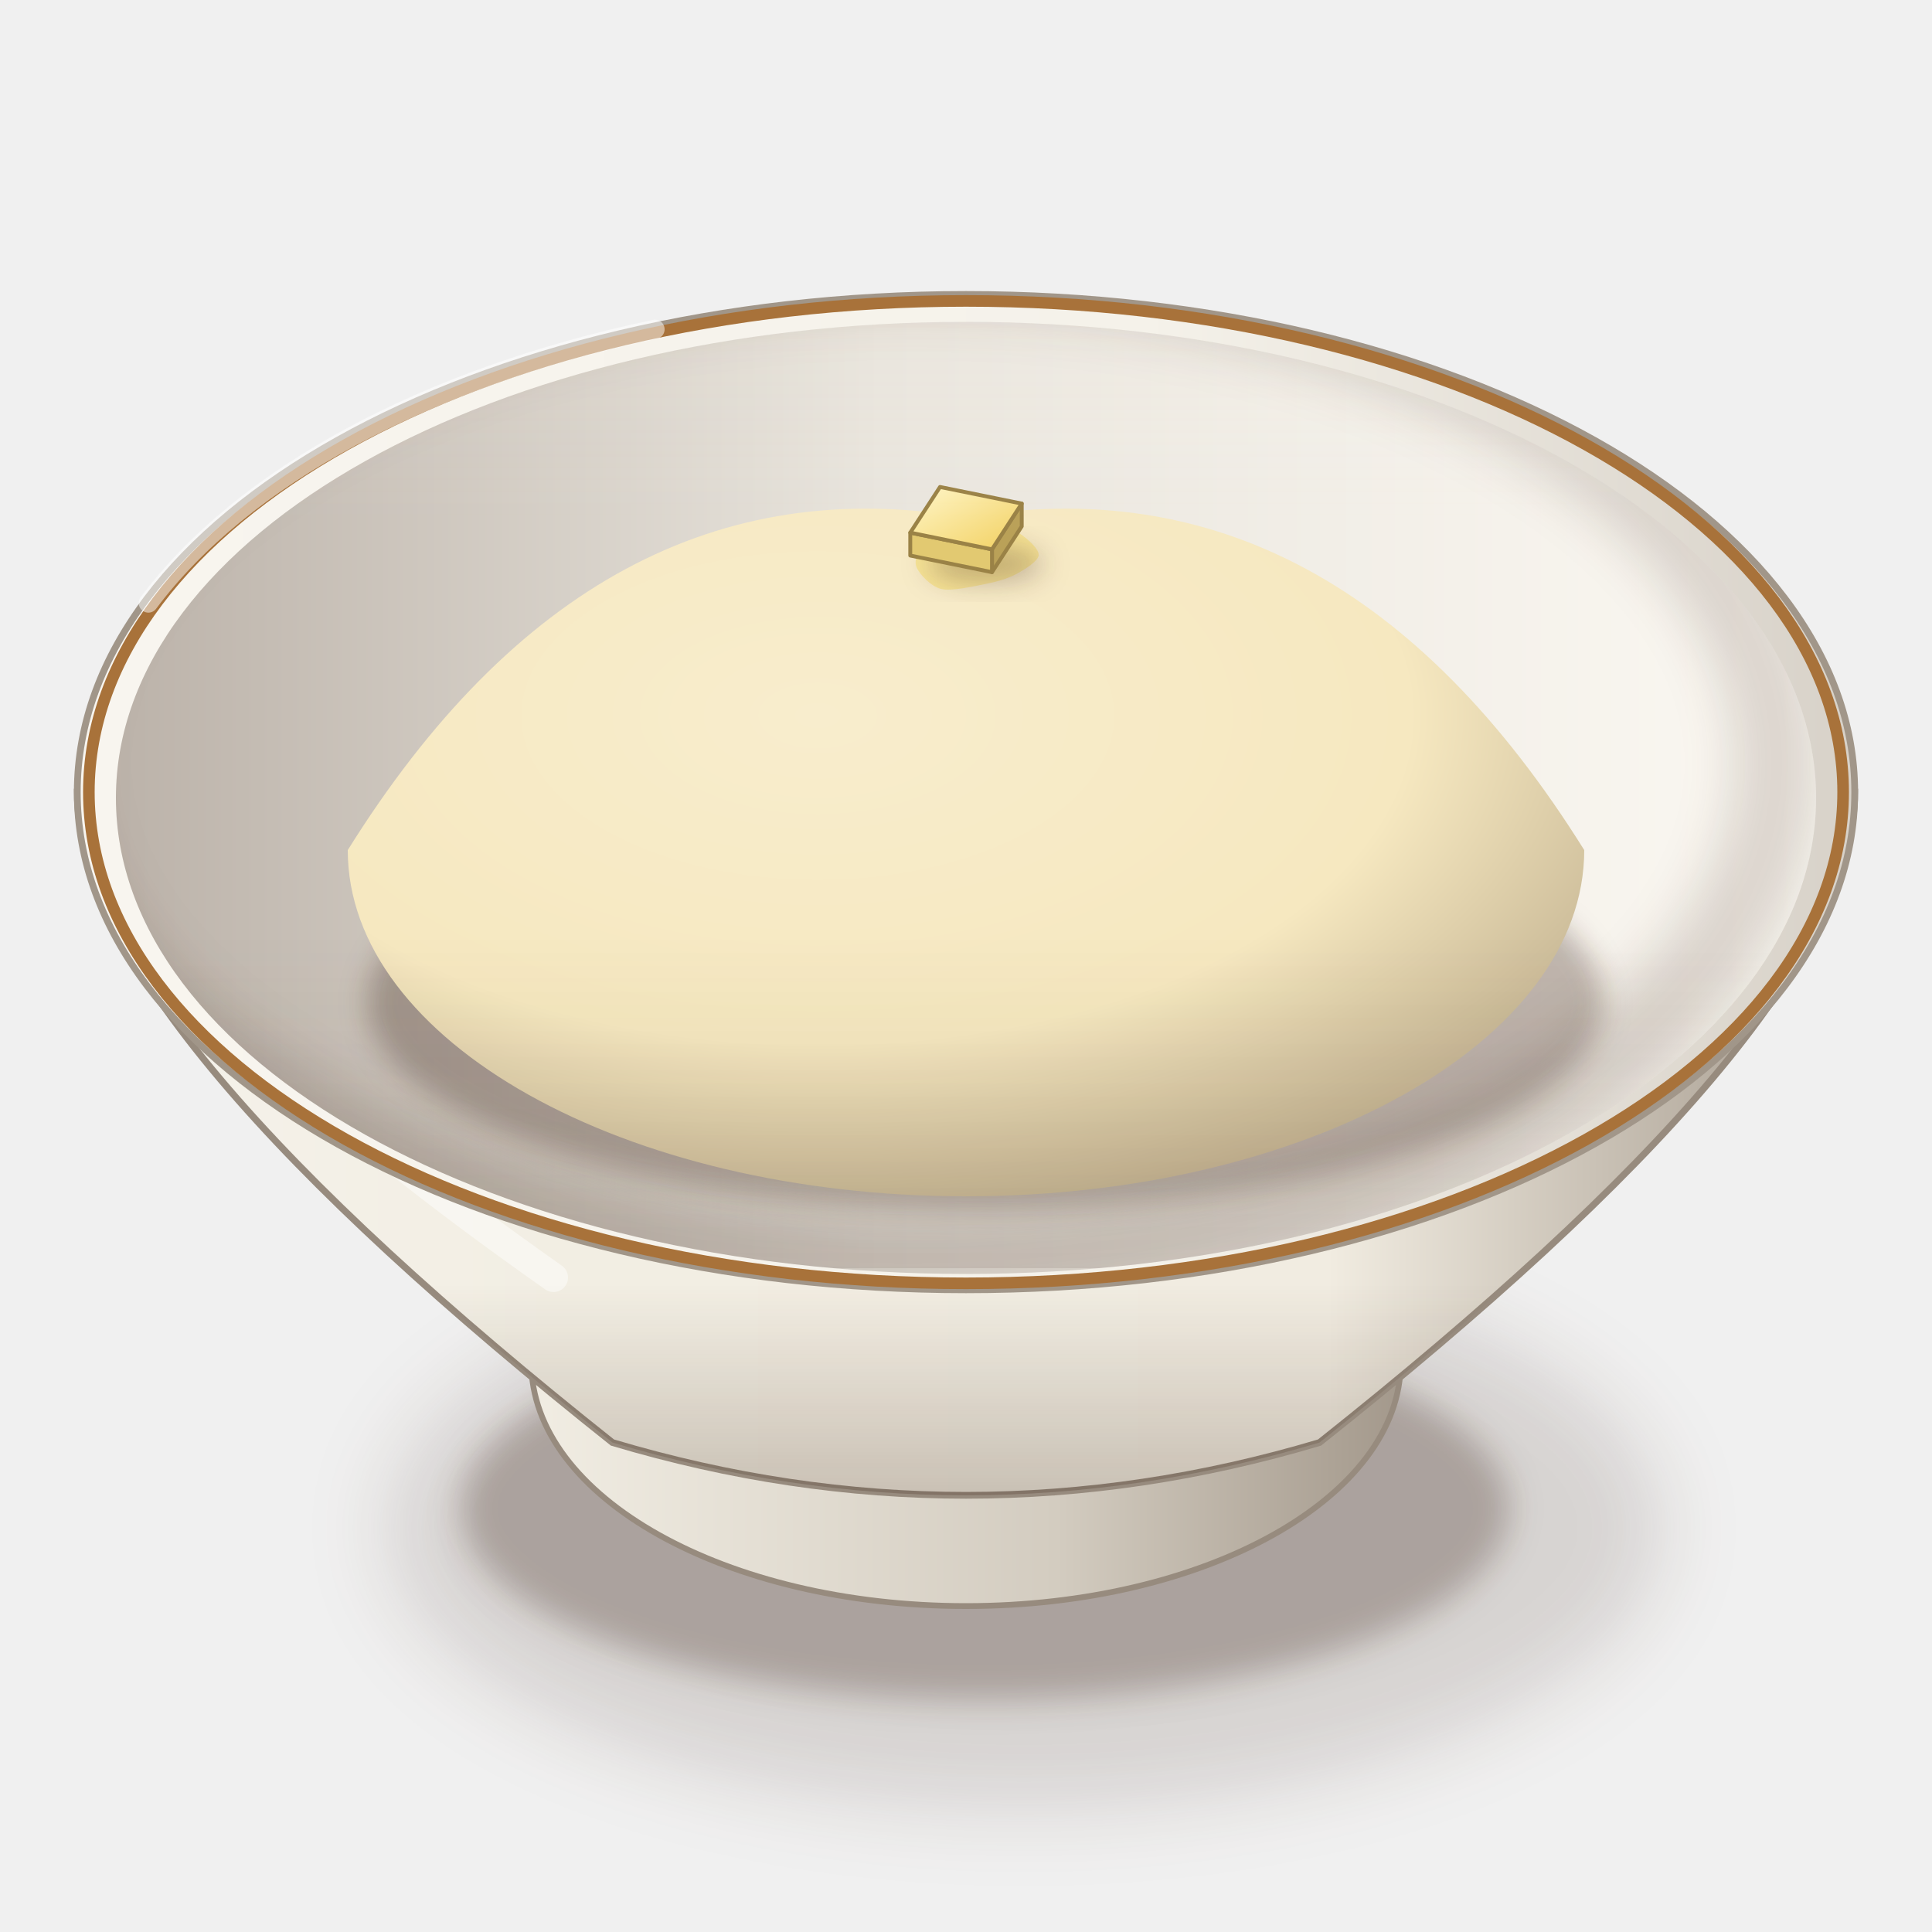
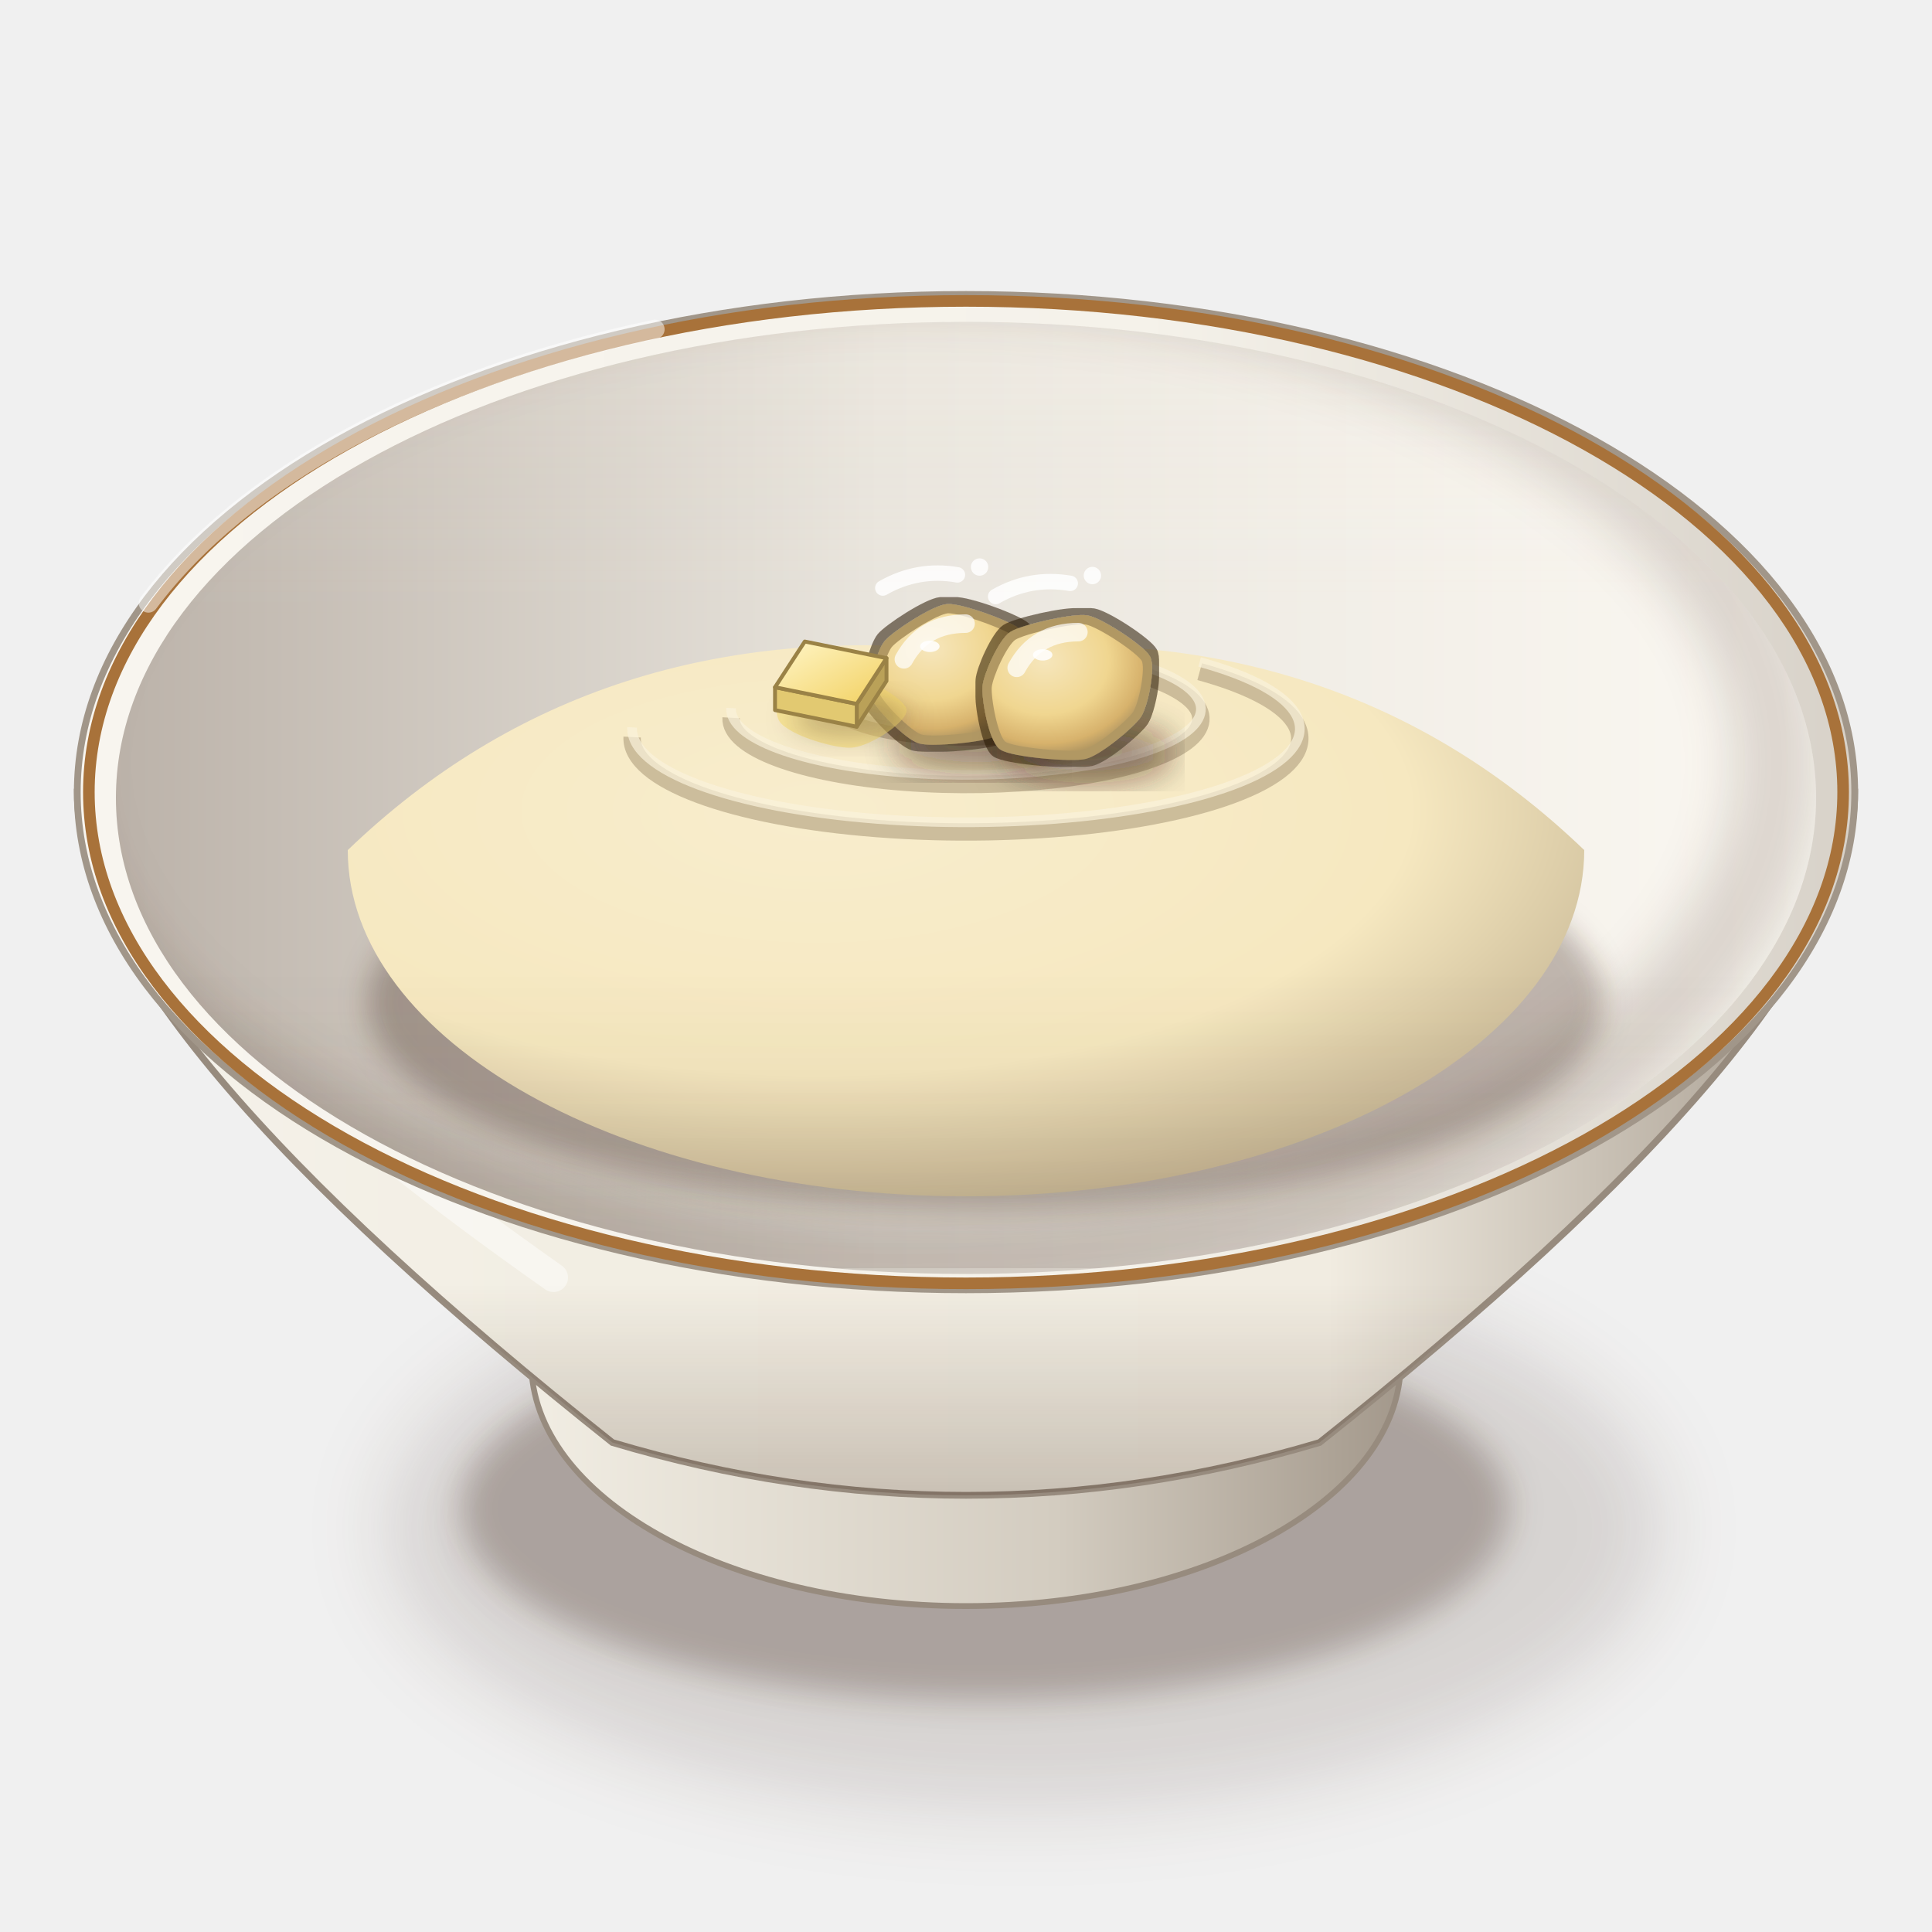
<svg xmlns="http://www.w3.org/2000/svg" viewBox="0 0 200 200" width="400" height="400">
  <defs>
    <filter id="eg_pure-1" x="-50%" y="-50%" width="200%" height="200%">
      <feGaussianBlur stdDeviation="4" />
    </filter>
    <filter id="eg_pure-2" x="-50%" y="-50%" width="200%" height="200%">
      <feGaussianBlur stdDeviation="1.6" />
    </filter>
    <linearGradient id="eg_pure-3" x1="0" y1="0" x2="1" y2="0">
      <stop offset="0" stop-color="#f2eee4" />
      <stop offset="0.6" stop-color="#d3ccc0" />
      <stop offset="1" stop-color="#a19689" />
    </linearGradient>
    <linearGradient id="eg_pure-4" x1="0" y1="0" x2="1" y2="0">
      <stop offset="0" stop-color="#f5f2eb" />
      <stop offset="0.28" stop-color="#f2eee3" />
      <stop offset="0.7" stop-color="#f1ece1" />
      <stop offset="1" stop-color="#a19689" />
    </linearGradient>
    <linearGradient id="eg_pure-5" x1="0" y1="0" x2="0" y2="1">
      <stop offset="0" stop-color="#3a2212" stop-opacity="0" />
      <stop offset="0.7" stop-color="#3a2212" stop-opacity="0" />
      <stop offset="1" stop-color="#3a2212" stop-opacity="0.22" />
    </linearGradient>
    <linearGradient id="eg_pure-6" x1="0" y1="0" x2="1" y2="0">
      <stop offset="0" stop-color="#f8f5ef" />
      <stop offset="0.6" stop-color="#f5f2ea" />
      <stop offset="1" stop-color="#d7d1c8" />
    </linearGradient>
    <linearGradient id="eg_pure-7" x1="0" y1="0" x2="1" y2="0">
      <stop offset="0" stop-color="#bcb3aa" />
      <stop offset="0.45" stop-color="#e9e5dd" />
      <stop offset="1" stop-color="#fbf8f2" />
    </linearGradient>
    <clipPath id="eg_pure-8">
      <path d="M12,82.6A88,49.28 0 1 0 188,82.6A88,49.28 0 1 0 12,82.6Z" />
    </clipPath>
    <filter id="eg_pure-9" x="-50%" y="-50%" width="200%" height="200%">
      <feGaussianBlur stdDeviation="2.5" />
    </filter>
    <clipPath id="eg_pure-10">
      <path d="M12,82.6 A88,49.28 0 0 0 188,82.6 L200,82.6 L200,0 L0,0 L0,82.6Z" />
    </clipPath>
    <filter id="eg_pure-11" x="-50%" y="-50%" width="200%" height="200%">
      <feGaussianBlur stdDeviation="1.4" />
    </filter>
    <radialGradient id="eg_pure-12" cx="0.38" cy="0.3" r="0.8">
      <stop offset="0" stop-color="#f8edcd" />
      <stop offset="0.6" stop-color="#f6e8c0" />
      <stop offset="1" stop-color="#b9a888" />
    </radialGradient>
-     <linearGradient id="eg_pure-13" x1="0" y1="0" x2="1" y2="1">
+     <radialGradient id="eg_pure-13" cx="0.36" cy="0.3" r="0.72">
+       <stop offset="0" stop-color="#f6e6bc" />
+       <stop offset="0.55" stop-color="#f0d690" />
+       <stop offset="0.85" stop-color="#d7b26c" />
+       <stop offset="1" stop-color="#ab9260" />
+     </radialGradient>
+     <filter id="eg_pure-14" x="-8%" y="-8%" width="116%" height="116%">
+       <feMorphology in="SourceAlpha" operator="dilate" radius="0.7" result="d" />
+       <feFlood flood-color="#2a1206" flood-opacity="0.55" />
+       <feComposite in2="d" operator="in" result="o" />
+       <feMerge>
+         <feMergeNode in="o" />
+         <feMergeNode in="SourceGraphic" />
+       </feMerge>
+     </filter>
+     <linearGradient id="eg_pure-15" x1="0" y1="0" x2="1" y2="1">
      <stop offset="0" stop-color="#fff6c8" />
      <stop offset="1" stop-color="#f2d060" />
    </linearGradient>
-     <linearGradient id="eg_pure-14" x1="0" y1="0" x2="0" y2="1">
+     <linearGradient id="eg_pure-16" x1="0" y1="0" x2="0" y2="1">
      <stop offset="0" stop-color="#fff8ec" stop-opacity="0.2" />
      <stop offset="0.45" stop-color="#fff8ec" stop-opacity="0" />
      <stop offset="0.75" stop-color="#3a2212" stop-opacity="0" />
      <stop offset="1" stop-color="#3a2212" stop-opacity="0.1" />
    </linearGradient>
  </defs>
  <ellipse cx="106" cy="158.18" rx="66.08" ry="29.08" fill="#3a2212" opacity="0.14" filter="url(#eg_pure-1)" />
  <ellipse cx="102" cy="156.18" rx="54.28" ry="19.82" fill="#3a2212" opacity="0.28" filter="url(#eg_pure-2)" />
  <path d="M53,135.06 L55,141.06 A45,25.2 0 0 0 145,141.06 L147,135.06Z" fill="url(#eg_pure-3)" stroke="#978b7e" stroke-width=".6" />
  <path d="M8,82 C8,98.8 29,122 63.4,149.33 Q100,160.26 136.6,149.33 C171,122 192,98.8 192,82Z" fill="url(#eg_pure-4)" stroke="#978b7e" stroke-width=".7" />
  <path d="M8,82 C8,98.8 29,122 63.4,149.33 Q100,160.26 136.6,149.33 C171,122 192,98.8 192,82Z" fill="url(#eg_pure-5)" />
  <path d="M16,92 Q20,106 57.3,132.25" stroke="#fff" stroke-width="3" fill="none" stroke-linecap="round" opacity="0.45" />
  <path d="M8,82A92,51.52 0 1 0 192,82A92,51.52 0 1 0 8,82Z" fill="url(#eg_pure-6)" stroke="#a19689" stroke-width=".7" />
  <path d="M12,82.6A88,49.28 0 1 0 188,82.6A88,49.28 0 1 0 12,82.6Z" fill="url(#eg_pure-7)" />
  <g clip-path="url(#eg_pure-8)">
    <path d="M4,79A90,51.28 0 1 0 184,79A90,51.28 0 1 0 4,79Z" fill="none" stroke="#3a2212" stroke-width="9" opacity=".16" filter="url(#eg_pure-9)" />
  </g>
  <path d="M9.2,82A90.8,50.85 0 1 0 190.8,82A90.8,50.85 0 1 0 9.2,82Z" fill="none" stroke="#a8723a" stroke-width="1.2" />
  <g clip-path="url(#eg_pure-10)">
    <ellipse cx="102" cy="103.74" rx="64" ry="21.5" fill="#3a2212" opacity="0.3" filter="url(#eg_pure-11)" />
-     <path d="M36,88 Q61.6,47 100,53.56 Q138.4,47 164,88 A64,35.84 0 0 1 36,88Z" fill="url(#eg_pure-12)" />
-     <path d="M107.52,57.5C107.44,58.12 106,59.01 105.16,59.45C104.32,59.9 103.1,60.25 101.94,60.47C100.78,60.7 98.48,61.23 97.42,60.97C96.37,60.71 95.19,59.44 94.89,58.75C94.59,58.06 94.99,57.01 95.43,56.37C95.88,55.72 96.86,54.85 97.87,54.47C98.88,54.08 101,53.66 102.17,53.79C103.34,53.91 104.87,54.75 105.67,55.31C106.47,55.86 107.6,56.88 107.52,57.5Z" fill="#f8dc70" opacity=".55" />
-     <ellipse cx="102" cy="58.4" rx="6.06" ry="1.94" fill="#3a2212" opacity="0.28" filter="url(#eg_pure-11)" />
-     <path d="M105.77,52.13L102.69,56.87L102.69,59.23L105.77,54.49Z" fill="#baa158" stroke="#9a8246" stroke-width="0.4" stroke-linejoin="round" />
-     <path d="M102.69,56.87L94.23,55.14L94.23,57.51L102.69,59.23Z" fill="#e2c971" stroke="#9a8246" stroke-width="0.4" stroke-linejoin="round" />
-     <path d="M97.31,50.41L105.77,52.13L102.69,56.87L94.23,55.14Z" fill="url(#eg_pure-13)" stroke="#9a8246" stroke-width="0.4" stroke-linejoin="round" />
+     <path d="M36,88 Q61.6,63.4 100,67.34 Q138.4,63.4 164,88 A64,35.84 0 0 1 36,88Z" fill="url(#eg_pure-12)" />
+     <path d="M85.92,72.3 A14.08,3.94 0 1 0 109.86,69.54" stroke="#bdad8c" stroke-width="1.8" fill="none" opacity=".75" />
+     <path d="M85.92,71.3 A14.08,3.94 0 1 0 109.86,68.54" stroke="#faf2dc" stroke-width="1" fill="none" opacity=".7" />
+     <path d="M75.68,74.3 A24.32,6.81 0 1 0 117.02,69.54" stroke="#bdad8c" stroke-width="1.8" fill="none" opacity=".75" />
+     <path d="M75.68,73.3 A24.32,6.81 0 1 0 117.02,68.54" stroke="#faf2dc" stroke-width="1" fill="none" opacity=".7" />
+     <path d="M65.44,76.3 A34.56,9.68 0 1 0 124.19,69.53" stroke="#bdad8c" stroke-width="1.8" fill="none" opacity=".75" />
+     <path d="M65.44,75.3 A34.56,9.68 0 1 0 124.19,68.53" stroke="#faf2dc" stroke-width="1" fill="none" opacity=".7" />
+     <g filter="url(#eg_pure-14)">
+       <g transform="translate(98.61 70.27) scale(1.2) translate(-98.61 -70.27)">
+         <ellipse cx="100.61" cy="75.87" rx="7" ry="2.24" fill="#3a2212" opacity="0.35" filter="url(#eg_pure-11)" />
+         <g transform="translate(98.61 70.27)">
+           <path d="M6.65,0.86C6.42,1.72 4.32,4.22 3.37,4.65C2.43,5.08 -1.83,5.5 -2.83,5.18C-3.84,4.86 -6.38,2.27 -6.65,1.45C-6.92,0.63 -6.17,-2.25 -5.55,-3C-4.93,-3.75 -1.56,-5.96 -0.44,-6.05C0.69,-6.13 5.01,-4.56 5.72,-3.87C6.42,-3.18 6.89,0.01 6.65,0.86Z" fill="url(#eg_pure-13)" stroke="#b19864" stroke-width=".8" />
+           <path d="M-4.2,-1.68 Q-2.52,-4.76 1.12,-4.76" stroke="#fff" stroke-width="1.6" fill="none" stroke-linecap="round" opacity=".7" />
+           <ellipse cx="-1.96" cy="-2.8" rx="0.84" ry="0.49" fill="#fff" opacity=".85" />
+         </g>
+       </g>
+     </g>
+     <g transform="translate(95.25 60.19) rotate(-10)">
+       <path d="M-3.92,0 Q0,-1.41 3.92,0" stroke="#fff" stroke-width="1.6" fill="none" stroke-linecap="round" opacity="0.85" />
+       <circle cx="6.32" cy="-.4" r=".9" fill="#fff" opacity="0.85" />
+     </g>
+     <g filter="url(#eg_pure-14)">
+       <g transform="translate(110.29 71.15) scale(1.2) translate(-110.29 -71.15)">
+         <ellipse cx="112.29" cy="76.75" rx="7" ry="2.24" fill="#3a2212" opacity="0.35" filter="url(#eg_pure-11)" />
+         <g transform="translate(110.29 71.15)">
+           <path d="M6.19,2.32C5.66,3.15 2.81,5.52 1.65,5.79C0.5,6.06 -4.56,5.62 -5.4,5.03C-6.24,4.45 -6.84,0.89 -6.75,-0.05C-6.67,-1 -5.41,-3.85 -4.55,-4.43C-3.69,-5 0.68,-6 1.83,-5.81C2.98,-5.61 6.5,-3.28 6.94,-2.47C7.38,-1.66 6.72,1.5 6.19,2.32Z" fill="url(#eg_pure-13)" stroke="#b19864" stroke-width=".8" />
+           <path d="M-4.2,-1.68 Q-2.52,-4.76 1.12,-4.76" stroke="#fff" stroke-width="1.6" fill="none" stroke-linecap="round" opacity=".7" />
+           <ellipse cx="-1.96" cy="-2.8" rx="0.84" ry="0.49" fill="#fff" opacity=".85" />
+         </g>
+       </g>
+     </g>
+     <g transform="translate(106.93 61.07) rotate(-10)">
+       <path d="M-3.92,0 Q0,-1.41 3.92,0" stroke="#fff" stroke-width="1.6" fill="none" stroke-linecap="round" opacity="0.85" />
+       <circle cx="6.32" cy="-.4" r=".9" fill="#fff" opacity="0.85" />
+     </g>
+     <path d="M93.85,73.5C93.91,74.16 92.72,75.21 91.88,75.79C91.04,76.38 89.43,77.28 88.23,77.39C87.02,77.5 85,76.92 83.88,76.53C82.76,76.14 81.23,75.42 80.76,74.77C80.28,74.13 80.24,72.87 80.7,72.22C81.15,71.56 82.69,70.65 83.78,70.38C84.88,70.11 86.81,70.25 87.98,70.4C89.14,70.54 90.65,70.9 91.53,71.37C92.41,71.84 93.8,72.84 93.85,73.5Z" fill="#f8dc70" opacity=".55" />
+     <ellipse cx="88" cy="74.4" rx="6.06" ry="1.94" fill="#3a2212" opacity="0.28" filter="url(#eg_pure-11)" />
+     <path d="M91.77,68.13L88.69,72.87L88.69,75.23L91.77,70.49Z" fill="#baa158" stroke="#9a8246" stroke-width="0.4" stroke-linejoin="round" />
+     <path d="M88.69,72.87L80.23,71.14L80.23,73.51L88.69,75.23Z" fill="#e2c971" stroke="#9a8246" stroke-width="0.4" stroke-linejoin="round" />
+     <path d="M83.31,66.41L91.77,68.13L88.69,72.87L80.23,71.14Z" fill="url(#eg_pure-15)" stroke="#9a8246" stroke-width="0.4" stroke-linejoin="round" />
  </g>
-   <rect x="0" y="-7.28" width="200" height="138.56" fill="url(#eg_pure-14)" clip-path="url(#eg_pure-8)" />
+   <rect x="0" y="8.72" width="200" height="122.56" fill="url(#eg_pure-16)" clip-path="url(#eg_pure-8)" />
  <path d="M15.36,62.42 A92,51.52 0 0 1 67.8,34.09" stroke="#fff" stroke-width="2" fill="none" stroke-linecap="round" opacity="0.5" />
</svg>
